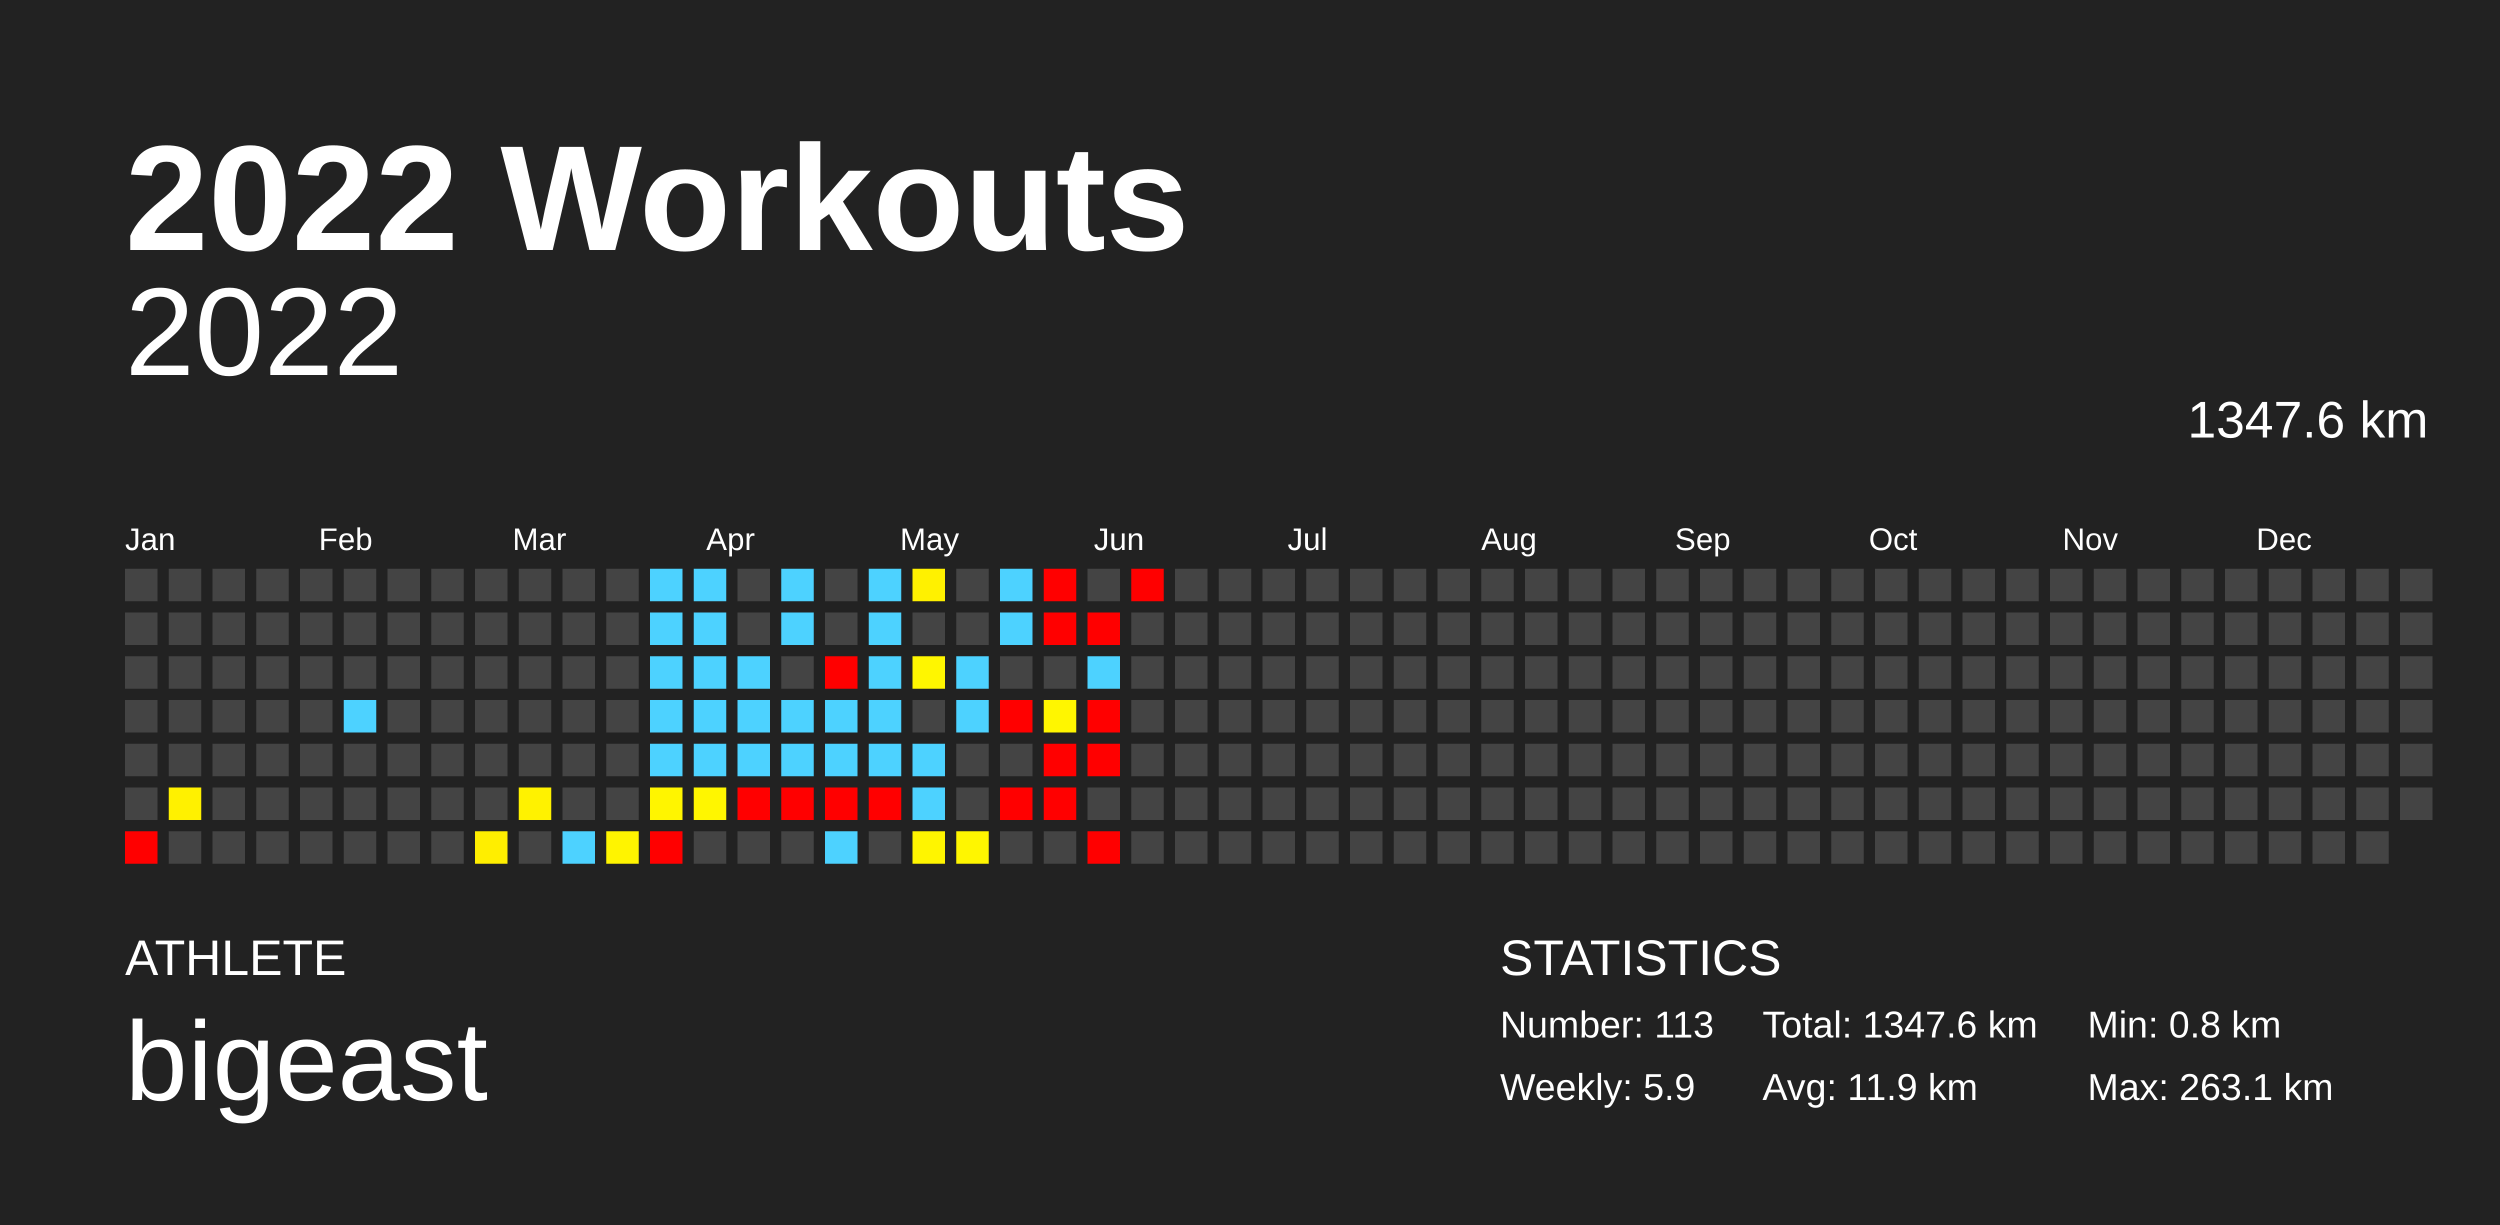
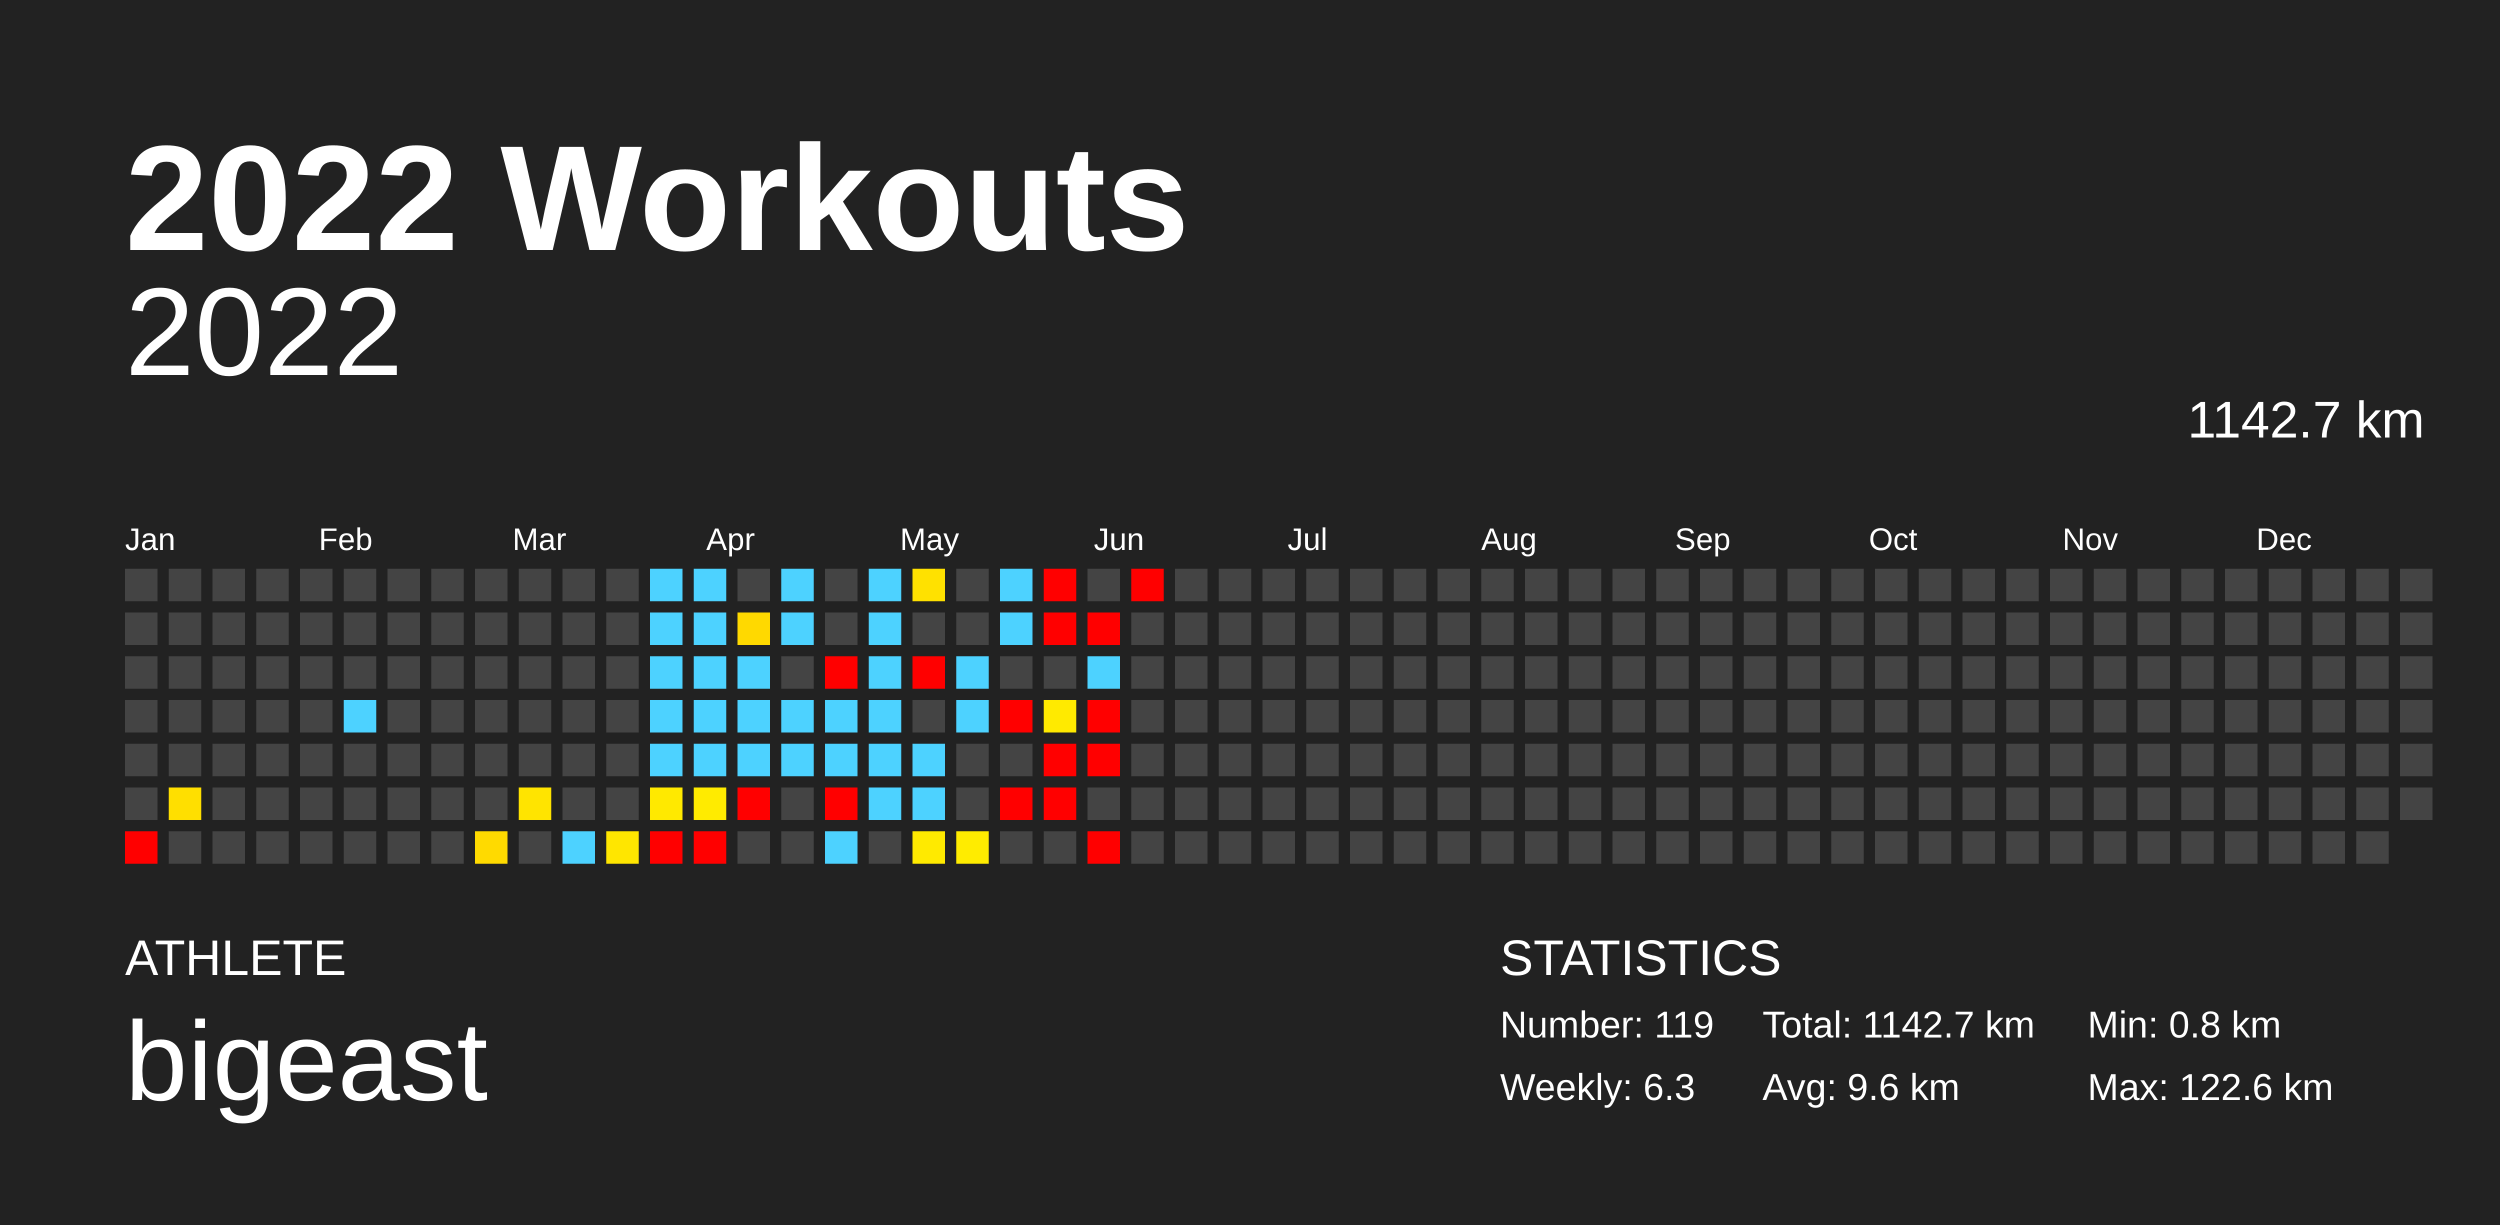
<svg xmlns="http://www.w3.org/2000/svg" baseProfile="full" height="98mm" version="1.1" viewBox="0,0,200,98" width="200mm">
  <defs />
  <rect fill="#222222" height="98" width="200" x="0" y="0" />
  <text fill="#FFFFFF" style="font-size:12px; font-family:Arial; font-weight:bold;" x="10" y="20">2022 Workouts</text>
  <text fill="#FFFFFF" style="font-size:4px; font-family:Arial" x="10" y="78">ATHLETE</text>
  <text fill="#FFFFFF" style="font-size:9px; font-family:Arial" x="10" y="88">bigeast</text>
  <text fill="#FFFFFF" style="font-size:4px; font-family:Arial" x="120" y="78">STATISTICS</text>
-   <text fill="#FFFFFF" style="font-size:3px; font-family:Arial" x="120" y="83">Number: 113</text>
-   <text fill="#FFFFFF" style="font-size:3px; font-family:Arial" x="120" y="88">Weekly: 5.9</text>
-   <text fill="#FFFFFF" style="font-size:3px; font-family:Arial" x="141" y="83">Total: 1347.6 km</text>
-   <text fill="#FFFFFF" style="font-size:3px; font-family:Arial" x="141" y="88">Avg: 11.9 km</text>
+   <text fill="#FFFFFF" style="font-size:3px; font-family:Arial" x="120" y="83">Number: 119</text>
+   <text fill="#FFFFFF" style="font-size:3px; font-family:Arial" x="120" y="88">Weekly: 6.3</text>
+   <text fill="#FFFFFF" style="font-size:3px; font-family:Arial" x="141" y="83">Total: 1142.7 km</text>
+   <text fill="#FFFFFF" style="font-size:3px; font-family:Arial" x="141" y="88">Avg: 9.6 km</text>
  <text fill="#FFFFFF" style="font-size:3px; font-family:Arial" x="167" y="83">Min: 0.8 km</text>
-   <text fill="#FFFFFF" style="font-size:3px; font-family:Arial" x="167" y="88">Max: 263.1 km</text>
+   <text fill="#FFFFFF" style="font-size:3px; font-family:Arial" x="167" y="88">Max: 122.6 km</text>
  <text alignment-baseline="hanging" fill="#FFFFFF" style="font-size:10.0px; font-family:Arial;" x="10" y="30">2022</text>
-   <text alignment-baseline="hanging" fill="#FFFFFF" style="font-size:4.125px; font-family:Arial;" x="175" y="35">1347.6 km</text>
+   <text alignment-baseline="hanging" fill="#FFFFFF" style="font-size:4.125px; font-family:Arial;" x="175" y="35">1142.7 km</text>
  <text fill="#FFFFFF" style="font-size:2.5px; font-family:Arial" x="10.0" y="44">Jan</text>
  <text fill="#FFFFFF" style="font-size:2.5px; font-family:Arial" x="25.5" y="44">Feb</text>
  <text fill="#FFFFFF" style="font-size:2.5px; font-family:Arial" x="41.0" y="44">Mar</text>
  <text fill="#FFFFFF" style="font-size:2.5px; font-family:Arial" x="56.5" y="44">Apr</text>
  <text fill="#FFFFFF" style="font-size:2.5px; font-family:Arial" x="72.0" y="44">May</text>
  <text fill="#FFFFFF" style="font-size:2.5px; font-family:Arial" x="87.5" y="44">Jun</text>
  <text fill="#FFFFFF" style="font-size:2.5px; font-family:Arial" x="103.0" y="44">Jul</text>
  <text fill="#FFFFFF" style="font-size:2.5px; font-family:Arial" x="118.5" y="44">Aug</text>
  <text fill="#FFFFFF" style="font-size:2.5px; font-family:Arial" x="134.0" y="44">Sep</text>
  <text fill="#FFFFFF" style="font-size:2.5px; font-family:Arial" x="149.5" y="44">Oct</text>
  <text fill="#FFFFFF" style="font-size:2.5px; font-family:Arial" x="165.0" y="44">Nov</text>
  <text fill="#FFFFFF" style="font-size:2.5px; font-family:Arial" x="180.5" y="44">Dec</text>
  <rect fill="#444444" height="2.6" width="2.6" x="10.0" y="45.5" />
  <rect fill="#444444" height="2.6" width="2.6" x="10.0" y="49.0" />
  <rect fill="#444444" height="2.6" width="2.6" x="10.0" y="52.5" />
  <rect fill="#444444" height="2.6" width="2.6" x="10.0" y="56.0" />
  <rect fill="#444444" height="2.6" width="2.6" x="10.0" y="59.5" />
  <rect fill="#444444" height="2.6" width="2.6" x="10.0" y="63.0" />
  <rect fill="red" height="2.6" width="2.6" x="10.0" y="66.5" />
  <rect fill="#444444" height="2.6" width="2.6" x="13.5" y="45.5" />
  <rect fill="#444444" height="2.6" width="2.6" x="13.5" y="49.0" />
  <rect fill="#444444" height="2.6" width="2.6" x="13.5" y="52.5" />
  <rect fill="#444444" height="2.6" width="2.6" x="13.5" y="56.0" />
  <rect fill="#444444" height="2.6" width="2.6" x="13.5" y="59.5" />
-   <rect fill="#fff100" height="2.6" width="2.6" x="13.5" y="63.0" />
+   <rect fill="#ffdf00" height="2.6" width="2.6" x="13.5" y="63.0" />
  <rect fill="#444444" height="2.6" width="2.6" x="13.5" y="66.5" />
  <rect fill="#444444" height="2.6" width="2.6" x="17.0" y="45.5" />
  <rect fill="#444444" height="2.6" width="2.6" x="17.0" y="49.0" />
  <rect fill="#444444" height="2.6" width="2.6" x="17.0" y="52.5" />
  <rect fill="#444444" height="2.6" width="2.6" x="17.0" y="56.0" />
  <rect fill="#444444" height="2.6" width="2.6" x="17.0" y="59.5" />
  <rect fill="#444444" height="2.6" width="2.6" x="17.0" y="63.0" />
  <rect fill="#444444" height="2.6" width="2.6" x="17.0" y="66.5" />
  <rect fill="#444444" height="2.6" width="2.6" x="20.5" y="45.5" />
  <rect fill="#444444" height="2.6" width="2.6" x="20.5" y="49.0" />
  <rect fill="#444444" height="2.6" width="2.6" x="20.5" y="52.5" />
  <rect fill="#444444" height="2.6" width="2.6" x="20.5" y="56.0" />
  <rect fill="#444444" height="2.6" width="2.6" x="20.5" y="59.5" />
  <rect fill="#444444" height="2.6" width="2.6" x="20.5" y="63.0" />
  <rect fill="#444444" height="2.6" width="2.6" x="20.5" y="66.5" />
  <rect fill="#444444" height="2.6" width="2.6" x="24.0" y="45.5" />
  <rect fill="#444444" height="2.6" width="2.6" x="24.0" y="49.0" />
  <rect fill="#444444" height="2.6" width="2.6" x="24.0" y="52.5" />
  <rect fill="#444444" height="2.6" width="2.6" x="24.0" y="56.0" />
  <rect fill="#444444" height="2.6" width="2.6" x="24.0" y="59.5" />
  <rect fill="#444444" height="2.6" width="2.6" x="24.0" y="63.0" />
  <rect fill="#444444" height="2.6" width="2.6" x="24.0" y="66.5" />
  <rect fill="#444444" height="2.6" width="2.6" x="27.5" y="45.5" />
  <rect fill="#444444" height="2.6" width="2.6" x="27.5" y="49.0" />
  <rect fill="#444444" height="2.6" width="2.6" x="27.5" y="52.5" />
  <rect fill="#4dd2ff" height="2.6" width="2.6" x="27.5" y="56.0" />
  <rect fill="#444444" height="2.6" width="2.6" x="27.5" y="59.5" />
  <rect fill="#444444" height="2.6" width="2.6" x="27.5" y="63.0" />
  <rect fill="#444444" height="2.6" width="2.6" x="27.5" y="66.5" />
  <rect fill="#444444" height="2.6" width="2.6" x="31.0" y="45.5" />
  <rect fill="#444444" height="2.6" width="2.6" x="31.0" y="49.0" />
  <rect fill="#444444" height="2.6" width="2.6" x="31.0" y="52.5" />
  <rect fill="#444444" height="2.6" width="2.6" x="31.0" y="56.0" />
  <rect fill="#444444" height="2.6" width="2.6" x="31.0" y="59.5" />
  <rect fill="#444444" height="2.6" width="2.6" x="31.0" y="63.0" />
  <rect fill="#444444" height="2.6" width="2.6" x="31.0" y="66.5" />
  <rect fill="#444444" height="2.6" width="2.6" x="34.5" y="45.5" />
  <rect fill="#444444" height="2.6" width="2.6" x="34.5" y="49.0" />
  <rect fill="#444444" height="2.6" width="2.6" x="34.5" y="52.5" />
  <rect fill="#444444" height="2.6" width="2.6" x="34.5" y="56.0" />
  <rect fill="#444444" height="2.6" width="2.6" x="34.5" y="59.5" />
  <rect fill="#444444" height="2.6" width="2.6" x="34.5" y="63.0" />
  <rect fill="#444444" height="2.6" width="2.6" x="34.5" y="66.5" />
  <rect fill="#444444" height="2.6" width="2.6" x="38.0" y="45.5" />
  <rect fill="#444444" height="2.6" width="2.6" x="38.0" y="49.0" />
  <rect fill="#444444" height="2.6" width="2.6" x="38.0" y="52.5" />
  <rect fill="#444444" height="2.6" width="2.6" x="38.0" y="56.0" />
  <rect fill="#444444" height="2.6" width="2.6" x="38.0" y="59.5" />
  <rect fill="#444444" height="2.6" width="2.6" x="38.0" y="63.0" />
-   <rect fill="#ffee00" height="2.6" width="2.6" x="38.0" y="66.5" />
+   <rect fill="#ffda00" height="2.6" width="2.6" x="38.0" y="66.5" />
  <rect fill="#444444" height="2.6" width="2.6" x="41.5" y="45.5" />
  <rect fill="#444444" height="2.6" width="2.6" x="41.5" y="49.0" />
  <rect fill="#444444" height="2.6" width="2.6" x="41.5" y="52.5" />
  <rect fill="#444444" height="2.6" width="2.6" x="41.5" y="56.0" />
  <rect fill="#444444" height="2.6" width="2.6" x="41.5" y="59.5" />
-   <rect fill="#fff200" height="2.6" width="2.6" x="41.5" y="63.0" />
+   <rect fill="#ffe400" height="2.6" width="2.6" x="41.5" y="63.0" />
  <rect fill="#444444" height="2.6" width="2.6" x="41.5" y="66.5" />
  <rect fill="#444444" height="2.6" width="2.6" x="45.0" y="45.5" />
  <rect fill="#444444" height="2.6" width="2.6" x="45.0" y="49.0" />
  <rect fill="#444444" height="2.6" width="2.6" x="45.0" y="52.5" />
  <rect fill="#444444" height="2.6" width="2.6" x="45.0" y="56.0" />
  <rect fill="#444444" height="2.6" width="2.6" x="45.0" y="59.5" />
  <rect fill="#444444" height="2.6" width="2.6" x="45.0" y="63.0" />
  <rect fill="#4dd2ff" height="2.6" width="2.6" x="45.0" y="66.5" />
  <rect fill="#444444" height="2.6" width="2.6" x="48.5" y="45.5" />
  <rect fill="#444444" height="2.6" width="2.6" x="48.5" y="49.0" />
  <rect fill="#444444" height="2.6" width="2.6" x="48.5" y="52.5" />
  <rect fill="#444444" height="2.6" width="2.6" x="48.5" y="56.0" />
  <rect fill="#444444" height="2.6" width="2.6" x="48.5" y="59.5" />
  <rect fill="#444444" height="2.6" width="2.6" x="48.5" y="63.0" />
-   <rect fill="#fff400" height="2.6" width="2.6" x="48.5" y="66.5" />
+   <rect fill="#ffe600" height="2.6" width="2.6" x="48.5" y="66.5" />
  <rect fill="#4dd2ff" height="2.6" width="2.6" x="52.0" y="45.5" />
  <rect fill="#4dd2ff" height="2.6" width="2.6" x="52.0" y="49.0" />
  <rect fill="#4dd2ff" height="2.6" width="2.6" x="52.0" y="52.5" />
  <rect fill="#4dd2ff" height="2.6" width="2.6" x="52.0" y="56.0" />
  <rect fill="#4dd2ff" height="2.6" width="2.6" x="52.0" y="59.5" />
-   <rect fill="#fff500" height="2.6" width="2.6" x="52.0" y="63.0" />
+   <rect fill="#ffe900" height="2.6" width="2.6" x="52.0" y="63.0" />
  <rect fill="red" height="2.6" width="2.6" x="52.0" y="66.5" />
  <rect fill="#4dd2ff" height="2.6" width="2.6" x="55.5" y="45.5" />
  <rect fill="#4dd2ff" height="2.6" width="2.6" x="55.5" y="49.0" />
  <rect fill="#4dd2ff" height="2.6" width="2.6" x="55.5" y="52.5" />
  <rect fill="#4dd2ff" height="2.6" width="2.6" x="55.5" y="56.0" />
  <rect fill="#4dd2ff" height="2.6" width="2.6" x="55.5" y="59.5" />
-   <rect fill="#fff600" height="2.6" width="2.6" x="55.5" y="63.0" />
-   <rect fill="#444444" height="2.6" width="2.6" x="55.5" y="66.5" />
+   <rect fill="#ffeb00" height="2.6" width="2.6" x="55.5" y="63.0" />
+   <rect fill="red" height="2.6" width="2.6" x="55.5" y="66.5" />
  <rect fill="#444444" height="2.6" width="2.6" x="59.0" y="45.5" />
-   <rect fill="#444444" height="2.6" width="2.6" x="59.0" y="49.0" />
+   <rect fill="#ffd900" height="2.6" width="2.6" x="59.0" y="49.0" />
  <rect fill="#4dd2ff" height="2.6" width="2.6" x="59.0" y="52.5" />
  <rect fill="#4dd2ff" height="2.6" width="2.6" x="59.0" y="56.0" />
  <rect fill="#4dd2ff" height="2.6" width="2.6" x="59.0" y="59.5" />
  <rect fill="red" height="2.6" width="2.6" x="59.0" y="63.0" />
  <rect fill="#444444" height="2.6" width="2.6" x="59.0" y="66.5" />
  <rect fill="#4dd2ff" height="2.6" width="2.6" x="62.5" y="45.5" />
  <rect fill="#4dd2ff" height="2.6" width="2.6" x="62.5" y="49.0" />
  <rect fill="#444444" height="2.6" width="2.6" x="62.5" y="52.5" />
  <rect fill="#4dd2ff" height="2.6" width="2.6" x="62.5" y="56.0" />
  <rect fill="#4dd2ff" height="2.6" width="2.6" x="62.5" y="59.5" />
-   <rect fill="red" height="2.6" width="2.6" x="62.5" y="63.0" />
+   <rect fill="#444444" height="2.6" width="2.6" x="62.5" y="63.0" />
  <rect fill="#444444" height="2.6" width="2.6" x="62.5" y="66.5" />
  <rect fill="#444444" height="2.6" width="2.6" x="66.0" y="45.5" />
  <rect fill="#444444" height="2.6" width="2.6" x="66.0" y="49.0" />
  <rect fill="red" height="2.6" width="2.6" x="66.0" y="52.5" />
  <rect fill="#4dd2ff" height="2.6" width="2.6" x="66.0" y="56.0" />
  <rect fill="#4dd2ff" height="2.6" width="2.6" x="66.0" y="59.5" />
  <rect fill="red" height="2.6" width="2.6" x="66.0" y="63.0" />
  <rect fill="#4dd2ff" height="2.6" width="2.6" x="66.0" y="66.5" />
  <rect fill="#4dd2ff" height="2.6" width="2.6" x="69.5" y="45.5" />
  <rect fill="#4dd2ff" height="2.6" width="2.6" x="69.5" y="49.0" />
  <rect fill="#4dd2ff" height="2.6" width="2.6" x="69.5" y="52.5" />
  <rect fill="#4dd2ff" height="2.6" width="2.6" x="69.5" y="56.0" />
  <rect fill="#4dd2ff" height="2.6" width="2.6" x="69.5" y="59.5" />
-   <rect fill="red" height="2.6" width="2.6" x="69.5" y="63.0" />
+   <rect fill="#4dd2ff" height="2.6" width="2.6" x="69.5" y="63.0" />
  <rect fill="#444444" height="2.6" width="2.6" x="69.5" y="66.5" />
-   <rect fill="#fff100" height="2.6" width="2.6" x="73.0" y="45.5" />
+   <rect fill="#ffe100" height="2.6" width="2.6" x="73.0" y="45.5" />
  <rect fill="#444444" height="2.6" width="2.6" x="73.0" y="49.0" />
-   <rect fill="#fff600" height="2.6" width="2.6" x="73.0" y="52.5" />
+   <rect fill="red" height="2.6" width="2.6" x="73.0" y="52.5" />
  <rect fill="#444444" height="2.6" width="2.6" x="73.0" y="56.0" />
  <rect fill="#4dd2ff" height="2.6" width="2.6" x="73.0" y="59.5" />
  <rect fill="#4dd2ff" height="2.6" width="2.6" x="73.0" y="63.0" />
-   <rect fill="#fff500" height="2.6" width="2.6" x="73.0" y="66.5" />
+   <rect fill="#ffea00" height="2.6" width="2.6" x="73.0" y="66.5" />
  <rect fill="#444444" height="2.6" width="2.6" x="76.5" y="45.5" />
  <rect fill="#444444" height="2.6" width="2.6" x="76.5" y="49.0" />
  <rect fill="#4dd2ff" height="2.6" width="2.6" x="76.5" y="52.5" />
  <rect fill="#4dd2ff" height="2.6" width="2.6" x="76.5" y="56.0" />
  <rect fill="#444444" height="2.6" width="2.6" x="76.5" y="59.5" />
  <rect fill="#444444" height="2.6" width="2.6" x="76.5" y="63.0" />
-   <rect fill="#fff600" height="2.6" width="2.6" x="76.5" y="66.5" />
+   <rect fill="#ffec00" height="2.6" width="2.6" x="76.5" y="66.5" />
  <rect fill="#4dd2ff" height="2.6" width="2.6" x="80.0" y="45.5" />
  <rect fill="#4dd2ff" height="2.6" width="2.6" x="80.0" y="49.0" />
  <rect fill="#444444" height="2.6" width="2.6" x="80.0" y="52.5" />
  <rect fill="red" height="2.6" width="2.6" x="80.0" y="56.0" />
  <rect fill="#444444" height="2.6" width="2.6" x="80.0" y="59.5" />
  <rect fill="red" height="2.6" width="2.6" x="80.0" y="63.0" />
  <rect fill="#444444" height="2.6" width="2.6" x="80.0" y="66.5" />
  <rect fill="red" height="2.6" width="2.6" x="83.5" y="45.5" />
  <rect fill="red" height="2.6" width="2.6" x="83.5" y="49.0" />
  <rect fill="#444444" height="2.6" width="2.6" x="83.5" y="52.5" />
-   <rect fill="#fff600" height="2.6" width="2.6" x="83.5" y="56.0" />
+   <rect fill="#ffea00" height="2.6" width="2.6" x="83.5" y="56.0" />
  <rect fill="red" height="2.6" width="2.6" x="83.5" y="59.5" />
  <rect fill="red" height="2.6" width="2.6" x="83.5" y="63.0" />
  <rect fill="#444444" height="2.6" width="2.6" x="83.5" y="66.5" />
  <rect fill="#444444" height="2.6" width="2.6" x="87.0" y="45.5" />
  <rect fill="red" height="2.6" width="2.6" x="87.0" y="49.0" />
  <rect fill="#4dd2ff" height="2.6" width="2.6" x="87.0" y="52.5" />
  <rect fill="red" height="2.6" width="2.6" x="87.0" y="56.0" />
  <rect fill="red" height="2.6" width="2.6" x="87.0" y="59.5" />
  <rect fill="#444444" height="2.6" width="2.6" x="87.0" y="63.0" />
  <rect fill="red" height="2.6" width="2.6" x="87.0" y="66.5" />
  <rect fill="red" height="2.6" width="2.6" x="90.5" y="45.5" />
  <rect fill="#444444" height="2.6" width="2.6" x="90.5" y="49.0" />
  <rect fill="#444444" height="2.6" width="2.6" x="90.5" y="52.5" />
  <rect fill="#444444" height="2.6" width="2.6" x="90.5" y="56.0" />
  <rect fill="#444444" height="2.6" width="2.6" x="90.5" y="59.5" />
  <rect fill="#444444" height="2.6" width="2.6" x="90.5" y="63.0" />
  <rect fill="#444444" height="2.6" width="2.6" x="90.5" y="66.5" />
  <rect fill="#444444" height="2.6" width="2.6" x="94.0" y="45.5" />
  <rect fill="#444444" height="2.6" width="2.6" x="94.0" y="49.0" />
  <rect fill="#444444" height="2.6" width="2.6" x="94.0" y="52.5" />
  <rect fill="#444444" height="2.6" width="2.6" x="94.0" y="56.0" />
  <rect fill="#444444" height="2.6" width="2.6" x="94.0" y="59.5" />
  <rect fill="#444444" height="2.6" width="2.6" x="94.0" y="63.0" />
  <rect fill="#444444" height="2.6" width="2.6" x="94.0" y="66.5" />
  <rect fill="#444444" height="2.6" width="2.6" x="97.5" y="45.5" />
  <rect fill="#444444" height="2.6" width="2.6" x="97.5" y="49.0" />
  <rect fill="#444444" height="2.6" width="2.6" x="97.5" y="52.5" />
  <rect fill="#444444" height="2.6" width="2.6" x="97.5" y="56.0" />
  <rect fill="#444444" height="2.6" width="2.6" x="97.5" y="59.5" />
  <rect fill="#444444" height="2.6" width="2.6" x="97.5" y="63.0" />
  <rect fill="#444444" height="2.6" width="2.6" x="97.5" y="66.5" />
  <rect fill="#444444" height="2.6" width="2.6" x="101.0" y="45.5" />
  <rect fill="#444444" height="2.6" width="2.6" x="101.0" y="49.0" />
  <rect fill="#444444" height="2.6" width="2.6" x="101.0" y="52.5" />
  <rect fill="#444444" height="2.6" width="2.6" x="101.0" y="56.0" />
  <rect fill="#444444" height="2.6" width="2.6" x="101.0" y="59.5" />
  <rect fill="#444444" height="2.6" width="2.6" x="101.0" y="63.0" />
  <rect fill="#444444" height="2.6" width="2.6" x="101.0" y="66.5" />
  <rect fill="#444444" height="2.6" width="2.6" x="104.5" y="45.5" />
  <rect fill="#444444" height="2.6" width="2.6" x="104.5" y="49.0" />
  <rect fill="#444444" height="2.6" width="2.6" x="104.5" y="52.5" />
  <rect fill="#444444" height="2.6" width="2.6" x="104.5" y="56.0" />
  <rect fill="#444444" height="2.6" width="2.6" x="104.5" y="59.5" />
  <rect fill="#444444" height="2.6" width="2.6" x="104.5" y="63.0" />
  <rect fill="#444444" height="2.6" width="2.6" x="104.5" y="66.5" />
  <rect fill="#444444" height="2.6" width="2.6" x="108.0" y="45.5" />
  <rect fill="#444444" height="2.6" width="2.6" x="108.0" y="49.0" />
  <rect fill="#444444" height="2.6" width="2.6" x="108.0" y="52.5" />
  <rect fill="#444444" height="2.6" width="2.6" x="108.0" y="56.0" />
  <rect fill="#444444" height="2.6" width="2.6" x="108.0" y="59.5" />
  <rect fill="#444444" height="2.6" width="2.6" x="108.0" y="63.0" />
  <rect fill="#444444" height="2.6" width="2.6" x="108.0" y="66.5" />
  <rect fill="#444444" height="2.6" width="2.6" x="111.5" y="45.5" />
  <rect fill="#444444" height="2.6" width="2.6" x="111.5" y="49.0" />
  <rect fill="#444444" height="2.6" width="2.6" x="111.5" y="52.5" />
  <rect fill="#444444" height="2.6" width="2.6" x="111.5" y="56.0" />
  <rect fill="#444444" height="2.6" width="2.6" x="111.5" y="59.5" />
  <rect fill="#444444" height="2.6" width="2.6" x="111.5" y="63.0" />
  <rect fill="#444444" height="2.6" width="2.6" x="111.5" y="66.5" />
  <rect fill="#444444" height="2.6" width="2.6" x="115.0" y="45.5" />
  <rect fill="#444444" height="2.6" width="2.6" x="115.0" y="49.0" />
  <rect fill="#444444" height="2.6" width="2.6" x="115.0" y="52.5" />
  <rect fill="#444444" height="2.6" width="2.6" x="115.0" y="56.0" />
  <rect fill="#444444" height="2.6" width="2.6" x="115.0" y="59.5" />
  <rect fill="#444444" height="2.6" width="2.6" x="115.0" y="63.0" />
  <rect fill="#444444" height="2.6" width="2.6" x="115.0" y="66.5" />
  <rect fill="#444444" height="2.6" width="2.6" x="118.5" y="45.5" />
  <rect fill="#444444" height="2.6" width="2.6" x="118.5" y="49.0" />
  <rect fill="#444444" height="2.6" width="2.6" x="118.5" y="52.5" />
  <rect fill="#444444" height="2.6" width="2.6" x="118.5" y="56.0" />
  <rect fill="#444444" height="2.6" width="2.6" x="118.5" y="59.5" />
  <rect fill="#444444" height="2.6" width="2.6" x="118.5" y="63.0" />
  <rect fill="#444444" height="2.6" width="2.6" x="118.5" y="66.5" />
  <rect fill="#444444" height="2.6" width="2.6" x="122.0" y="45.5" />
  <rect fill="#444444" height="2.6" width="2.6" x="122.0" y="49.0" />
  <rect fill="#444444" height="2.6" width="2.6" x="122.0" y="52.5" />
  <rect fill="#444444" height="2.6" width="2.6" x="122.0" y="56.0" />
  <rect fill="#444444" height="2.6" width="2.6" x="122.0" y="59.5" />
  <rect fill="#444444" height="2.6" width="2.6" x="122.0" y="63.0" />
  <rect fill="#444444" height="2.6" width="2.6" x="122.0" y="66.5" />
  <rect fill="#444444" height="2.6" width="2.6" x="125.5" y="45.5" />
  <rect fill="#444444" height="2.6" width="2.6" x="125.5" y="49.0" />
  <rect fill="#444444" height="2.6" width="2.6" x="125.5" y="52.5" />
  <rect fill="#444444" height="2.6" width="2.6" x="125.5" y="56.0" />
  <rect fill="#444444" height="2.6" width="2.6" x="125.5" y="59.5" />
  <rect fill="#444444" height="2.6" width="2.6" x="125.5" y="63.0" />
  <rect fill="#444444" height="2.6" width="2.6" x="125.5" y="66.5" />
  <rect fill="#444444" height="2.6" width="2.6" x="129.0" y="45.5" />
  <rect fill="#444444" height="2.6" width="2.6" x="129.0" y="49.0" />
  <rect fill="#444444" height="2.6" width="2.6" x="129.0" y="52.5" />
  <rect fill="#444444" height="2.6" width="2.6" x="129.0" y="56.0" />
  <rect fill="#444444" height="2.6" width="2.6" x="129.0" y="59.5" />
  <rect fill="#444444" height="2.6" width="2.6" x="129.0" y="63.0" />
  <rect fill="#444444" height="2.6" width="2.6" x="129.0" y="66.5" />
  <rect fill="#444444" height="2.6" width="2.6" x="132.5" y="45.5" />
  <rect fill="#444444" height="2.6" width="2.6" x="132.5" y="49.0" />
  <rect fill="#444444" height="2.6" width="2.6" x="132.5" y="52.5" />
  <rect fill="#444444" height="2.6" width="2.6" x="132.5" y="56.0" />
  <rect fill="#444444" height="2.6" width="2.6" x="132.5" y="59.5" />
  <rect fill="#444444" height="2.6" width="2.6" x="132.5" y="63.0" />
  <rect fill="#444444" height="2.6" width="2.6" x="132.5" y="66.5" />
  <rect fill="#444444" height="2.6" width="2.6" x="136.0" y="45.5" />
  <rect fill="#444444" height="2.6" width="2.6" x="136.0" y="49.0" />
  <rect fill="#444444" height="2.6" width="2.6" x="136.0" y="52.5" />
  <rect fill="#444444" height="2.6" width="2.6" x="136.0" y="56.0" />
  <rect fill="#444444" height="2.6" width="2.6" x="136.0" y="59.5" />
  <rect fill="#444444" height="2.6" width="2.6" x="136.0" y="63.0" />
  <rect fill="#444444" height="2.6" width="2.6" x="136.0" y="66.5" />
  <rect fill="#444444" height="2.6" width="2.6" x="139.5" y="45.5" />
  <rect fill="#444444" height="2.6" width="2.6" x="139.5" y="49.0" />
  <rect fill="#444444" height="2.6" width="2.6" x="139.5" y="52.5" />
  <rect fill="#444444" height="2.6" width="2.6" x="139.5" y="56.0" />
  <rect fill="#444444" height="2.6" width="2.6" x="139.5" y="59.5" />
  <rect fill="#444444" height="2.6" width="2.6" x="139.5" y="63.0" />
  <rect fill="#444444" height="2.6" width="2.6" x="139.5" y="66.5" />
  <rect fill="#444444" height="2.6" width="2.6" x="143.0" y="45.5" />
  <rect fill="#444444" height="2.6" width="2.6" x="143.0" y="49.0" />
  <rect fill="#444444" height="2.6" width="2.6" x="143.0" y="52.5" />
  <rect fill="#444444" height="2.6" width="2.6" x="143.0" y="56.0" />
  <rect fill="#444444" height="2.6" width="2.6" x="143.0" y="59.5" />
  <rect fill="#444444" height="2.6" width="2.6" x="143.0" y="63.0" />
  <rect fill="#444444" height="2.6" width="2.6" x="143.0" y="66.5" />
  <rect fill="#444444" height="2.6" width="2.6" x="146.5" y="45.5" />
  <rect fill="#444444" height="2.6" width="2.6" x="146.5" y="49.0" />
  <rect fill="#444444" height="2.6" width="2.6" x="146.5" y="52.5" />
  <rect fill="#444444" height="2.6" width="2.6" x="146.5" y="56.0" />
  <rect fill="#444444" height="2.6" width="2.6" x="146.5" y="59.5" />
  <rect fill="#444444" height="2.6" width="2.6" x="146.5" y="63.0" />
  <rect fill="#444444" height="2.6" width="2.6" x="146.5" y="66.5" />
  <rect fill="#444444" height="2.6" width="2.6" x="150.0" y="45.5" />
  <rect fill="#444444" height="2.6" width="2.6" x="150.0" y="49.0" />
  <rect fill="#444444" height="2.6" width="2.6" x="150.0" y="52.5" />
  <rect fill="#444444" height="2.6" width="2.6" x="150.0" y="56.0" />
  <rect fill="#444444" height="2.6" width="2.6" x="150.0" y="59.5" />
  <rect fill="#444444" height="2.6" width="2.6" x="150.0" y="63.0" />
  <rect fill="#444444" height="2.6" width="2.6" x="150.0" y="66.5" />
  <rect fill="#444444" height="2.6" width="2.6" x="153.5" y="45.5" />
  <rect fill="#444444" height="2.6" width="2.6" x="153.5" y="49.0" />
  <rect fill="#444444" height="2.6" width="2.6" x="153.5" y="52.5" />
  <rect fill="#444444" height="2.6" width="2.6" x="153.5" y="56.0" />
  <rect fill="#444444" height="2.6" width="2.6" x="153.5" y="59.5" />
  <rect fill="#444444" height="2.6" width="2.6" x="153.5" y="63.0" />
  <rect fill="#444444" height="2.6" width="2.6" x="153.5" y="66.5" />
  <rect fill="#444444" height="2.6" width="2.6" x="157.0" y="45.5" />
  <rect fill="#444444" height="2.6" width="2.6" x="157.0" y="49.0" />
  <rect fill="#444444" height="2.6" width="2.6" x="157.0" y="52.5" />
  <rect fill="#444444" height="2.6" width="2.6" x="157.0" y="56.0" />
  <rect fill="#444444" height="2.6" width="2.6" x="157.0" y="59.5" />
  <rect fill="#444444" height="2.6" width="2.6" x="157.0" y="63.0" />
  <rect fill="#444444" height="2.6" width="2.6" x="157.0" y="66.5" />
  <rect fill="#444444" height="2.6" width="2.6" x="160.5" y="45.5" />
  <rect fill="#444444" height="2.6" width="2.6" x="160.5" y="49.0" />
  <rect fill="#444444" height="2.6" width="2.6" x="160.5" y="52.5" />
  <rect fill="#444444" height="2.6" width="2.6" x="160.5" y="56.0" />
  <rect fill="#444444" height="2.6" width="2.6" x="160.5" y="59.5" />
  <rect fill="#444444" height="2.6" width="2.6" x="160.5" y="63.0" />
  <rect fill="#444444" height="2.6" width="2.6" x="160.5" y="66.5" />
  <rect fill="#444444" height="2.6" width="2.6" x="164.0" y="45.5" />
  <rect fill="#444444" height="2.6" width="2.6" x="164.0" y="49.0" />
  <rect fill="#444444" height="2.6" width="2.6" x="164.0" y="52.5" />
  <rect fill="#444444" height="2.6" width="2.6" x="164.0" y="56.0" />
  <rect fill="#444444" height="2.6" width="2.6" x="164.0" y="59.5" />
  <rect fill="#444444" height="2.6" width="2.6" x="164.0" y="63.0" />
  <rect fill="#444444" height="2.6" width="2.6" x="164.0" y="66.5" />
  <rect fill="#444444" height="2.6" width="2.6" x="167.5" y="45.5" />
  <rect fill="#444444" height="2.6" width="2.6" x="167.5" y="49.0" />
  <rect fill="#444444" height="2.6" width="2.6" x="167.5" y="52.5" />
  <rect fill="#444444" height="2.6" width="2.6" x="167.5" y="56.0" />
  <rect fill="#444444" height="2.6" width="2.6" x="167.5" y="59.5" />
  <rect fill="#444444" height="2.6" width="2.6" x="167.5" y="63.0" />
  <rect fill="#444444" height="2.6" width="2.6" x="167.5" y="66.5" />
  <rect fill="#444444" height="2.6" width="2.6" x="171.0" y="45.5" />
  <rect fill="#444444" height="2.6" width="2.6" x="171.0" y="49.0" />
  <rect fill="#444444" height="2.6" width="2.6" x="171.0" y="52.5" />
  <rect fill="#444444" height="2.6" width="2.6" x="171.0" y="56.0" />
  <rect fill="#444444" height="2.6" width="2.6" x="171.0" y="59.5" />
  <rect fill="#444444" height="2.6" width="2.6" x="171.0" y="63.0" />
  <rect fill="#444444" height="2.6" width="2.6" x="171.0" y="66.5" />
  <rect fill="#444444" height="2.6" width="2.6" x="174.5" y="45.5" />
  <rect fill="#444444" height="2.6" width="2.6" x="174.5" y="49.0" />
  <rect fill="#444444" height="2.6" width="2.6" x="174.5" y="52.5" />
  <rect fill="#444444" height="2.6" width="2.6" x="174.5" y="56.0" />
  <rect fill="#444444" height="2.6" width="2.6" x="174.5" y="59.5" />
  <rect fill="#444444" height="2.6" width="2.6" x="174.5" y="63.0" />
  <rect fill="#444444" height="2.6" width="2.6" x="174.5" y="66.5" />
  <rect fill="#444444" height="2.6" width="2.6" x="178.0" y="45.5" />
  <rect fill="#444444" height="2.6" width="2.6" x="178.0" y="49.0" />
  <rect fill="#444444" height="2.6" width="2.6" x="178.0" y="52.5" />
  <rect fill="#444444" height="2.6" width="2.6" x="178.0" y="56.0" />
  <rect fill="#444444" height="2.6" width="2.6" x="178.0" y="59.5" />
  <rect fill="#444444" height="2.6" width="2.6" x="178.0" y="63.0" />
  <rect fill="#444444" height="2.6" width="2.6" x="178.0" y="66.5" />
  <rect fill="#444444" height="2.6" width="2.6" x="181.5" y="45.5" />
  <rect fill="#444444" height="2.6" width="2.6" x="181.5" y="49.0" />
  <rect fill="#444444" height="2.6" width="2.6" x="181.5" y="52.5" />
  <rect fill="#444444" height="2.6" width="2.6" x="181.5" y="56.0" />
  <rect fill="#444444" height="2.6" width="2.6" x="181.5" y="59.5" />
  <rect fill="#444444" height="2.6" width="2.6" x="181.5" y="63.0" />
  <rect fill="#444444" height="2.6" width="2.6" x="181.5" y="66.5" />
  <rect fill="#444444" height="2.6" width="2.6" x="185.0" y="45.5" />
  <rect fill="#444444" height="2.6" width="2.6" x="185.0" y="49.0" />
  <rect fill="#444444" height="2.6" width="2.6" x="185.0" y="52.5" />
  <rect fill="#444444" height="2.6" width="2.6" x="185.0" y="56.0" />
  <rect fill="#444444" height="2.6" width="2.6" x="185.0" y="59.5" />
  <rect fill="#444444" height="2.6" width="2.6" x="185.0" y="63.0" />
  <rect fill="#444444" height="2.6" width="2.6" x="185.0" y="66.5" />
  <rect fill="#444444" height="2.6" width="2.6" x="188.5" y="45.5" />
  <rect fill="#444444" height="2.6" width="2.6" x="188.5" y="49.0" />
  <rect fill="#444444" height="2.6" width="2.6" x="188.5" y="52.5" />
  <rect fill="#444444" height="2.6" width="2.6" x="188.5" y="56.0" />
  <rect fill="#444444" height="2.6" width="2.6" x="188.5" y="59.5" />
  <rect fill="#444444" height="2.6" width="2.6" x="188.5" y="63.0" />
  <rect fill="#444444" height="2.6" width="2.6" x="188.5" y="66.5" />
  <rect fill="#444444" height="2.6" width="2.6" x="192.0" y="45.5" />
  <rect fill="#444444" height="2.6" width="2.6" x="192.0" y="49.0" />
  <rect fill="#444444" height="2.6" width="2.6" x="192.0" y="52.5" />
  <rect fill="#444444" height="2.6" width="2.6" x="192.0" y="56.0" />
  <rect fill="#444444" height="2.6" width="2.6" x="192.0" y="59.5" />
  <rect fill="#444444" height="2.6" width="2.6" x="192.0" y="63.0" />
</svg>
